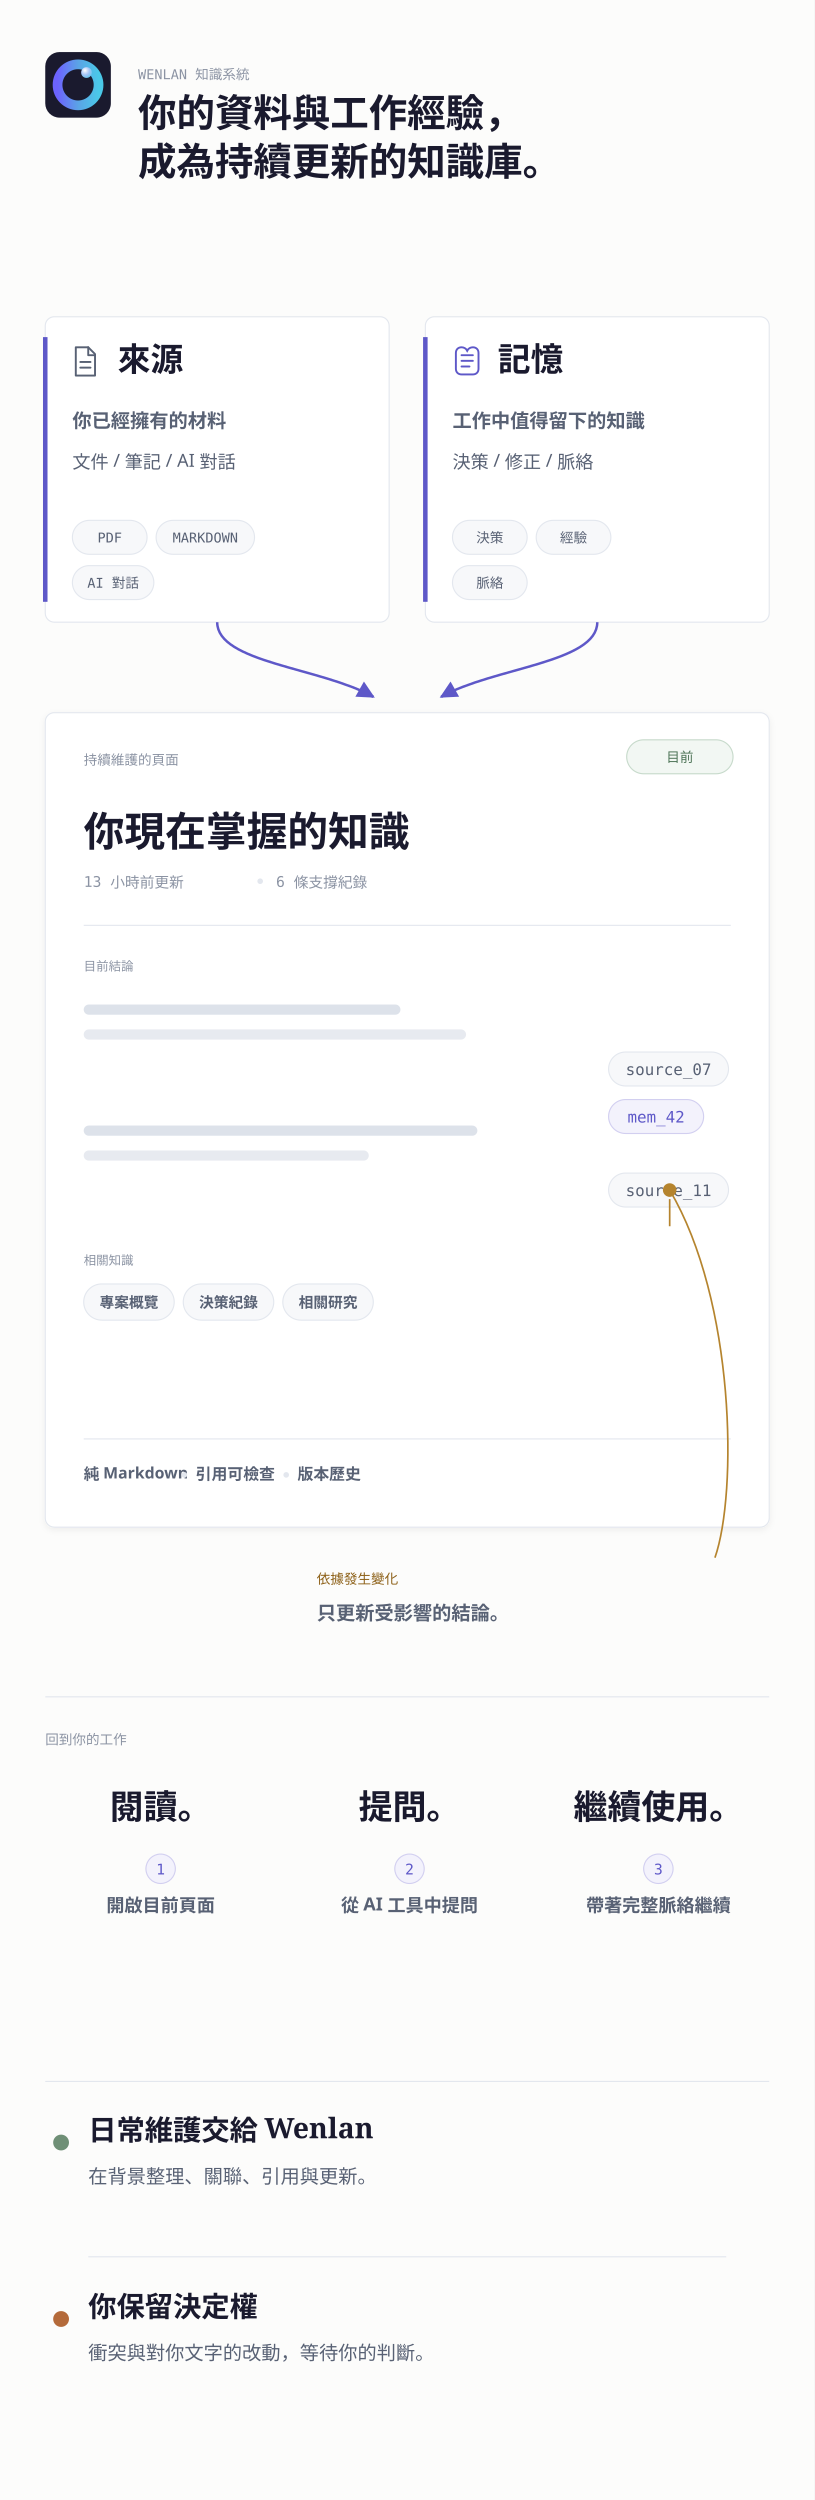
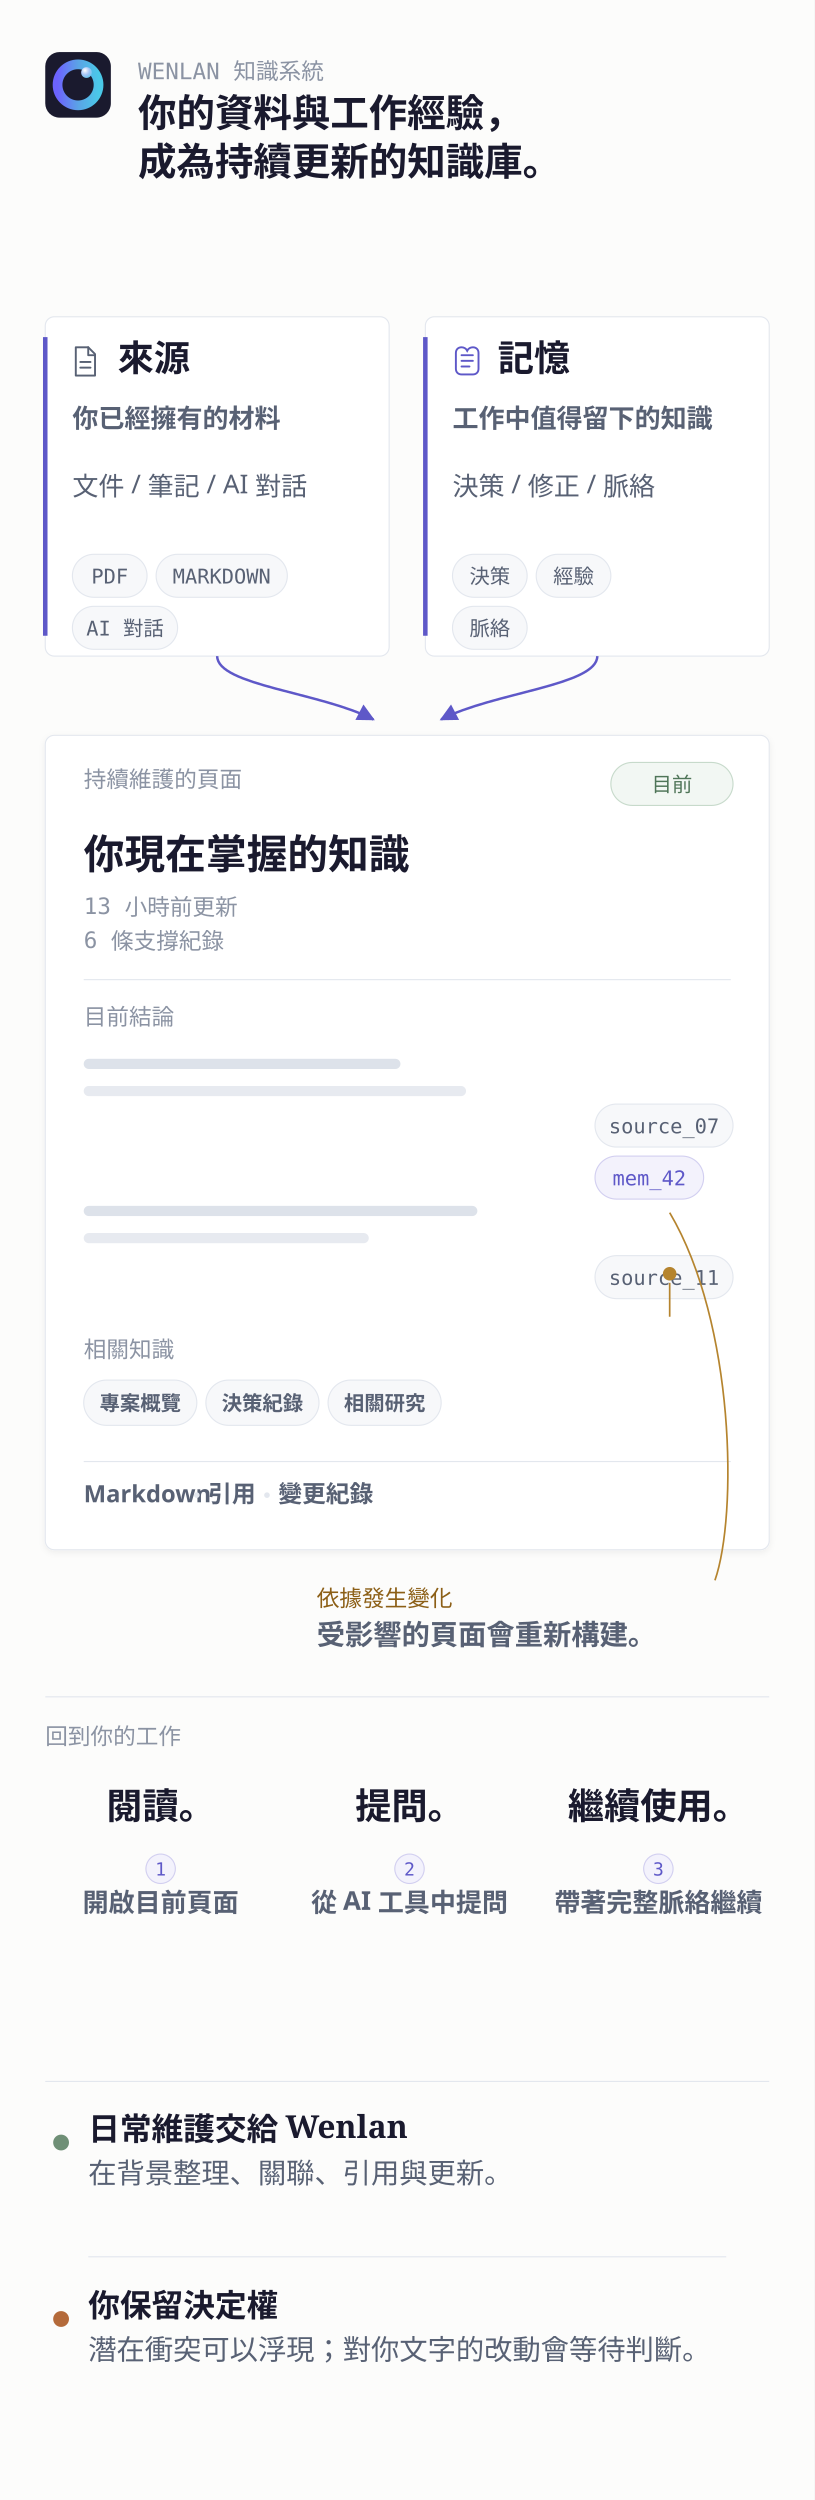
<svg xmlns="http://www.w3.org/2000/svg" width="720" height="2210" viewBox="0 0 720 2210" role="img" aria-labelledby="title desc">
  <style>text { font-kerning: normal; }</style>
  <rect width="720" height="2210" fill="#FCFCFB" />
  <g transform="translate(40 46) scale(0.1132812)">
    <rect width="512" height="512" rx="112" fill="#1A1A2E" />
    <circle cx="256" cy="256" r="160" fill="none" stroke="url(#overview-zh-Hant-mobile-ring)" stroke-width="76" />
    <circle cx="322" cy="160" r="42" fill="url(#overview-zh-Hant-mobile-orb)" />
  </g>
  <g data-fit-region="overview-zh-Hant-mobile-heading" data-fit-x="122" data-fit-y="44" data-fit-width="558" data-fit-height="190" data-check-overlap="false">
-     <text x="122" y="70" font-family="&quot;JetBrains Mono&quot;, &quot;PingFang SC&quot;, &quot;PingFang TC&quot;, ui-monospace, monospace" font-size="12" font-weight="500" fill="#8B93A3" text-anchor="start">WENLAN 知識系統</text>
-     <text x="122" y="112" font-family="&quot;Songti SC&quot;, &quot;Songti TC&quot;, &quot;STSong&quot;, &quot;PingFang SC&quot;, &quot;PingFang TC&quot;, serif" font-size="34" font-weight="600" fill="#1A1A2E" text-anchor="start">你的資料與工作經驗，</text>
-     <text x="122" y="155" font-family="&quot;Songti SC&quot;, &quot;Songti TC&quot;, &quot;STSong&quot;, &quot;PingFang SC&quot;, &quot;PingFang TC&quot;, serif" font-size="34" font-weight="600" fill="#1A1A2E" text-anchor="start">成為持續更新的知識庫。</text>
+     <text x="122" y="70" font-family="&quot;PingFang TC&quot;, &quot;JetBrains Mono&quot;, ui-monospace, monospace" font-size="20" font-weight="500" fill="#8B93A3" text-anchor="start">WENLAN 知識系統</text>
+     <text x="122" y="112" font-family="&quot;Songti TC&quot;, &quot;STSong&quot;, &quot;PingFang TC&quot;, serif" font-size="34" font-weight="600" fill="#1A1A2E" text-anchor="start">你的資料與工作經驗，</text>
+     <text x="122" y="155" font-family="&quot;Songti TC&quot;, &quot;STSong&quot;, &quot;PingFang TC&quot;, serif" font-size="34" font-weight="600" fill="#1A1A2E" text-anchor="start">成為持續更新的知識庫。</text>
  </g>
-   <g data-fit-region="overview-zh-Hant-mobile-sources" data-fit-x="40" data-fit-y="280" data-fit-width="304" data-fit-height="270" data-check-overlap="true">
-     <rect x="40" y="280" width="304" height="270" rx="8" fill="#FFFFFF" stroke="#E3E7EE" />
-     <line x1="40" y1="298" x2="40" y2="532" stroke="#5E58C8" stroke-width="4" />
+   <g data-fit-region="overview-zh-Hant-mobile-sources" data-fit-x="40" data-fit-y="280" data-fit-width="304" data-fit-height="300" data-check-overlap="true">
+     <rect x="40" y="280" width="304" height="300" rx="8" fill="#FFFFFF" stroke="#E3E7EE" />
+     <line x1="40" y1="298" x2="40" y2="562" stroke="#5E58C8" stroke-width="4" />
    <g fill="none" stroke="#586174" stroke-width="1.7" stroke-linecap="round" stroke-linejoin="round">
      <path d="M67 307h11l6 6v19H67z" />
      <path d="M78 307v7h6" />
      <path d="M71 320h9M71 325h9" />
    </g>
-     <text x="104" y="328" font-family="&quot;Songti SC&quot;, &quot;Songti TC&quot;, &quot;STSong&quot;, &quot;PingFang SC&quot;, &quot;PingFang TC&quot;, serif" font-size="29" font-weight="600" fill="#1A1A2E" text-anchor="start">來源</text>
-     <text x="64" y="378" font-family="&quot;PingFang SC&quot;, &quot;PingFang TC&quot;, &quot;Hiragino Sans GB&quot;, sans-serif" font-size="17" font-weight="600" fill="#586174" text-anchor="start">你已經擁有的材料</text>
-     <text x="64" y="414" font-family="&quot;PingFang SC&quot;, &quot;PingFang TC&quot;, &quot;Hiragino Sans GB&quot;, sans-serif" font-size="16" font-weight="400" fill="#586174" text-anchor="start">文件 / 筆記 / AI 對話</text>
+     <text x="104" y="328" font-family="&quot;Songti TC&quot;, &quot;STSong&quot;, &quot;PingFang TC&quot;, serif" font-size="32" font-weight="600" fill="#1A1A2E" text-anchor="start">來源</text>
+     <text x="64" y="378" font-family="&quot;PingFang TC&quot;, &quot;Hiragino Sans CNS&quot;, sans-serif" font-size="23" font-weight="600" fill="#586174" text-anchor="start">你已經擁有的材料</text>
+     <text x="64" y="438" font-family="&quot;PingFang TC&quot;, &quot;Hiragino Sans CNS&quot;, sans-serif" font-size="23" font-weight="400" fill="#586174" text-anchor="start">文件 / 筆記 / AI 對話</text>
    <g>
-       <rect x="64" y="460" width="66" height="30" rx="15" fill="#F7F8FA" stroke="#E3E7EE" />
-       <text x="97" y="479.56" font-family="&quot;JetBrains Mono&quot;, &quot;PingFang SC&quot;, &quot;PingFang TC&quot;, ui-monospace, monospace" font-size="12" font-weight="500" fill="#586174" text-anchor="middle">PDF</text>
+       <rect x="64" y="490" width="66" height="38" rx="19" fill="#F7F8FA" stroke="#E3E7EE" />
+       <text x="97" y="515.84" font-family="&quot;PingFang TC&quot;, &quot;JetBrains Mono&quot;, ui-monospace, monospace" font-size="18" font-weight="500" fill="#586174" text-anchor="middle">PDF</text>
    </g>
    <g>
-       <rect x="138" y="460" width="87" height="30" rx="15" fill="#F7F8FA" stroke="#E3E7EE" />
-       <text x="181.5" y="479.56" font-family="&quot;JetBrains Mono&quot;, &quot;PingFang SC&quot;, &quot;PingFang TC&quot;, ui-monospace, monospace" font-size="12" font-weight="500" fill="#586174" text-anchor="middle">MARKDOWN</text>
+       <rect x="138" y="490" width="116" height="38" rx="19" fill="#F7F8FA" stroke="#E3E7EE" />
+       <text x="196" y="515.84" font-family="&quot;PingFang TC&quot;, &quot;JetBrains Mono&quot;, ui-monospace, monospace" font-size="18" font-weight="500" fill="#586174" text-anchor="middle">MARKDOWN</text>
    </g>
    <g>
-       <rect x="64" y="500" width="72" height="30" rx="15" fill="#F7F8FA" stroke="#E3E7EE" />
-       <text x="100" y="519.56" font-family="&quot;JetBrains Mono&quot;, &quot;PingFang SC&quot;, &quot;PingFang TC&quot;, ui-monospace, monospace" font-size="12" font-weight="500" fill="#586174" text-anchor="middle">AI 對話</text>
+       <rect x="64" y="536" width="93" height="38" rx="19" fill="#F7F8FA" stroke="#E3E7EE" />
+       <text x="110.5" y="561.84" font-family="&quot;PingFang TC&quot;, &quot;JetBrains Mono&quot;, ui-monospace, monospace" font-size="18" font-weight="500" fill="#586174" text-anchor="middle">AI 對話</text>
    </g>
  </g>
-   <g data-fit-region="overview-zh-Hant-mobile-memories" data-fit-x="376" data-fit-y="280" data-fit-width="304" data-fit-height="270" data-check-overlap="true">
-     <rect x="376" y="280" width="304" height="270" rx="8" fill="#FFFFFF" stroke="#E3E7EE" />
-     <line x1="376" y1="298" x2="376" y2="532" stroke="#5E58C8" stroke-width="4" />
+   <g data-fit-region="overview-zh-Hant-mobile-memories" data-fit-x="376" data-fit-y="280" data-fit-width="304" data-fit-height="300" data-check-overlap="true">
+     <rect x="376" y="280" width="304" height="300" rx="8" fill="#FFFFFF" stroke="#E3E7EE" />
+     <line x1="376" y1="298" x2="376" y2="562" stroke="#5E58C8" stroke-width="4" />
    <g fill="none" stroke="#5E58C8" stroke-width="1.7" stroke-linecap="round">
      <path d="M403 312c0-3 2-5 5-5 2 0 4 1 5 3 1-2 3-3 5-3 3 0 5 2 5 5v14c0 3-2 5-5 5H408c-3 0-5-2-5-5z" />
      <path d="M408 314h10M408 319h10M408 324h7" />
    </g>
-     <text x="440" y="328" font-family="&quot;Songti SC&quot;, &quot;Songti TC&quot;, &quot;STSong&quot;, &quot;PingFang SC&quot;, &quot;PingFang TC&quot;, serif" font-size="29" font-weight="600" fill="#1A1A2E" text-anchor="start">記憶</text>
-     <text x="400" y="378" font-family="&quot;PingFang SC&quot;, &quot;PingFang TC&quot;, &quot;Hiragino Sans GB&quot;, sans-serif" font-size="17" font-weight="600" fill="#586174" text-anchor="start">工作中值得留下的知識</text>
-     <text x="400" y="414" font-family="&quot;PingFang SC&quot;, &quot;PingFang TC&quot;, &quot;Hiragino Sans GB&quot;, sans-serif" font-size="16" font-weight="400" fill="#586174" text-anchor="start">決策 / 修正 / 脈絡</text>
+     <text x="440" y="328" font-family="&quot;Songti TC&quot;, &quot;STSong&quot;, &quot;PingFang TC&quot;, serif" font-size="32" font-weight="600" fill="#1A1A2E" text-anchor="start">記憶</text>
+     <text x="400" y="378" font-family="&quot;PingFang TC&quot;, &quot;Hiragino Sans CNS&quot;, sans-serif" font-size="23" font-weight="600" fill="#586174" text-anchor="start">工作中值得留下的知識</text>
+     <text x="400" y="438" font-family="&quot;PingFang TC&quot;, &quot;Hiragino Sans CNS&quot;, sans-serif" font-size="23" font-weight="400" fill="#586174" text-anchor="start">決策 / 修正 / 脈絡</text>
    <g>
-       <rect x="400" y="460" width="66" height="30" rx="15" fill="#F7F8FA" stroke="#E3E7EE" />
-       <text x="433" y="479.56" font-family="&quot;JetBrains Mono&quot;, &quot;PingFang SC&quot;, &quot;PingFang TC&quot;, ui-monospace, monospace" font-size="12" font-weight="500" fill="#586174" text-anchor="middle">決策</text>
+       <rect x="400" y="490" width="66" height="38" rx="19" fill="#F7F8FA" stroke="#E3E7EE" />
+       <text x="433" y="515.84" font-family="&quot;PingFang TC&quot;, &quot;JetBrains Mono&quot;, ui-monospace, monospace" font-size="18" font-weight="500" fill="#586174" text-anchor="middle">決策</text>
    </g>
    <g>
-       <rect x="474" y="460" width="66" height="30" rx="15" fill="#F7F8FA" stroke="#E3E7EE" />
-       <text x="507" y="479.56" font-family="&quot;JetBrains Mono&quot;, &quot;PingFang SC&quot;, &quot;PingFang TC&quot;, ui-monospace, monospace" font-size="12" font-weight="500" fill="#586174" text-anchor="middle">經驗</text>
+       <rect x="474" y="490" width="66" height="38" rx="19" fill="#F7F8FA" stroke="#E3E7EE" />
+       <text x="507" y="515.84" font-family="&quot;PingFang TC&quot;, &quot;JetBrains Mono&quot;, ui-monospace, monospace" font-size="18" font-weight="500" fill="#586174" text-anchor="middle">經驗</text>
    </g>
    <g>
-       <rect x="400" y="500" width="66" height="30" rx="15" fill="#F7F8FA" stroke="#E3E7EE" />
-       <text x="433" y="519.56" font-family="&quot;JetBrains Mono&quot;, &quot;PingFang SC&quot;, &quot;PingFang TC&quot;, ui-monospace, monospace" font-size="12" font-weight="500" fill="#586174" text-anchor="middle">脈絡</text>
+       <rect x="400" y="536" width="66" height="38" rx="19" fill="#F7F8FA" stroke="#E3E7EE" />
+       <text x="433" y="561.84" font-family="&quot;PingFang TC&quot;, &quot;JetBrains Mono&quot;, ui-monospace, monospace" font-size="18" font-weight="500" fill="#586174" text-anchor="middle">脈絡</text>
    </g>
  </g>
-   <path d="M192 550 C192 586 284 590 330 616" fill="none" stroke="#5E58C8" stroke-width="2.2" marker-end="url(#overview-zh-Hant-mobile-arrow)" />
-   <path d="M528 550 C528 586 436 590 390 616" fill="none" stroke="#5E58C8" stroke-width="2.2" marker-end="url(#overview-zh-Hant-mobile-arrow)" />
-   <g data-fit-region="overview-zh-Hant-mobile-page" data-fit-x="40" data-fit-y="630" data-fit-width="640" data-fit-height="720" data-check-overlap="false">
+   <path d="M192 580 C192 606 284 612 330 636" fill="none" stroke="#5E58C8" stroke-width="2.2" marker-end="url(#overview-zh-Hant-mobile-arrow)" />
+   <path d="M528 580 C528 606 436 612 390 636" fill="none" stroke="#5E58C8" stroke-width="2.2" marker-end="url(#overview-zh-Hant-mobile-arrow)" />
+   <g data-fit-region="overview-zh-Hant-mobile-page" data-fit-x="40" data-fit-y="650" data-fit-width="640" data-fit-height="720" data-check-overlap="false">
    <g filter="url(#overview-zh-Hant-mobile-page-shadow)">
-       <rect x="40" y="630" width="640" height="720" rx="8" fill="#FFFFFF" stroke="#E3E7EE" />
+       <rect x="40" y="650" width="640" height="720" rx="8" fill="#FFFFFF" stroke="#E3E7EE" />
    </g>
-     <text x="74" y="676" font-family="&quot;JetBrains Mono&quot;, &quot;PingFang SC&quot;, &quot;PingFang TC&quot;, ui-monospace, monospace" font-size="12" font-weight="500" fill="#8B93A3" text-anchor="start">持續維護的頁面</text>
+     <text x="74" y="696" font-family="&quot;PingFang TC&quot;, &quot;JetBrains Mono&quot;, ui-monospace, monospace" font-size="20" font-weight="500" fill="#8B93A3" text-anchor="start">持續維護的頁面</text>
    <g>
-       <rect x="554" y="654" width="94" height="30" rx="15" fill="#F2F7F3" stroke="#C7DACB" />
-       <text x="601" y="673.56" font-family="&quot;JetBrains Mono&quot;, &quot;PingFang SC&quot;, &quot;PingFang TC&quot;, ui-monospace, monospace" font-size="12" font-weight="500" fill="#4F7558" text-anchor="middle">目前</text>
+       <rect x="540" y="674" width="108" height="38" rx="19" fill="#F2F7F3" stroke="#C7DACB" />
+       <text x="594" y="699.84" font-family="&quot;PingFang TC&quot;, &quot;JetBrains Mono&quot;, ui-monospace, monospace" font-size="18" font-weight="500" fill="#4F7558" text-anchor="middle">目前</text>
    </g>
-     <text x="74" y="748" font-family="&quot;Songti SC&quot;, &quot;Songti TC&quot;, &quot;STSong&quot;, &quot;PingFang SC&quot;, &quot;PingFang TC&quot;, serif" font-size="36" font-weight="600" fill="#1A1A2E" text-anchor="start">你現在掌握的知識</text>
-     <text x="74" y="784" font-family="&quot;JetBrains Mono&quot;, &quot;PingFang SC&quot;, &quot;PingFang TC&quot;, ui-monospace, monospace" font-size="13" font-weight="500" fill="#8B93A3" text-anchor="start">13 小時前更新</text>
-     <circle cx="230" cy="779" r="2.5" fill="#E3E7EE" />
-     <text x="244" y="784" font-family="&quot;JetBrains Mono&quot;, &quot;PingFang SC&quot;, &quot;PingFang TC&quot;, ui-monospace, monospace" font-size="13" font-weight="500" fill="#8B93A3" text-anchor="start">6 條支撐紀錄</text>
-     <line x1="74" y1="818" x2="646" y2="818" stroke="#E3E7EE" />
-     <text x="74" y="858" font-family="&quot;JetBrains Mono&quot;, &quot;PingFang SC&quot;, &quot;PingFang TC&quot;, ui-monospace, monospace" font-size="11" font-weight="500" fill="#8B93A3" text-anchor="start">目前結論</text>
-     <rect x="74" y="888" width="280" height="9" rx="4.5" fill="#DDE2EA" />
-     <rect x="74" y="910" width="338" height="9" rx="4.5" fill="#E7EAF0" />
+     <text x="74" y="768" font-family="&quot;Songti TC&quot;, &quot;STSong&quot;, &quot;PingFang TC&quot;, serif" font-size="36" font-weight="600" fill="#1A1A2E" text-anchor="start">你現在掌握的知識</text>
+     <text x="74" y="808" font-family="&quot;PingFang TC&quot;, &quot;JetBrains Mono&quot;, ui-monospace, monospace" font-size="20" font-weight="500" fill="#8B93A3" text-anchor="start">13 小時前更新</text>
+     <text x="74" y="838" font-family="&quot;PingFang TC&quot;, &quot;JetBrains Mono&quot;, ui-monospace, monospace" font-size="20" font-weight="500" fill="#8B93A3" text-anchor="start">6 條支撐紀錄</text>
+     <line x1="74" y1="866" x2="646" y2="866" stroke="#E3E7EE" />
+     <text x="74" y="906" font-family="&quot;PingFang TC&quot;, &quot;JetBrains Mono&quot;, ui-monospace, monospace" font-size="20" font-weight="500" fill="#8B93A3" text-anchor="start">目前結論</text>
+     <rect x="74" y="936" width="280" height="9" rx="4.5" fill="#DDE2EA" />
+     <rect x="74" y="960" width="338" height="9" rx="4.5" fill="#E7EAF0" />
    <g>
-       <rect x="538" y="930" width="106" height="30" rx="15" fill="#F7F8FA" stroke="#E3E7EE" />
-       <text x="591" y="950.32" font-family="&quot;JetBrains Mono&quot;, &quot;PingFang SC&quot;, &quot;PingFang TC&quot;, ui-monospace, monospace" font-size="14" font-weight="500" fill="#586174" text-anchor="middle">source_07</text>
+       <rect x="526" y="976" width="122" height="38" rx="19" fill="#F7F8FA" stroke="#E3E7EE" />
+       <text x="587" y="1001.84" font-family="&quot;PingFang TC&quot;, &quot;JetBrains Mono&quot;, ui-monospace, monospace" font-size="18" font-weight="500" fill="#586174" text-anchor="middle">source_07</text>
    </g>
    <g>
-       <rect x="538" y="972" width="84" height="30" rx="15" fill="#F3F2FC" stroke="#D2CFF0" />
-       <text x="580" y="992.32" font-family="&quot;JetBrains Mono&quot;, &quot;PingFang SC&quot;, &quot;PingFang TC&quot;, ui-monospace, monospace" font-size="14" font-weight="500" fill="#5E58C8" text-anchor="middle">mem_42</text>
+       <rect x="526" y="1022" width="96" height="38" rx="19" fill="#F3F2FC" stroke="#D2CFF0" />
+       <text x="574" y="1047.84" font-family="&quot;PingFang TC&quot;, &quot;JetBrains Mono&quot;, ui-monospace, monospace" font-size="18" font-weight="500" fill="#5E58C8" text-anchor="middle">mem_42</text>
    </g>
-     <rect x="74" y="995" width="348" height="9" rx="4.5" fill="#DDE2EA" />
-     <rect x="74" y="1017" width="252" height="9" rx="4.5" fill="#E7EAF0" />
+     <rect x="74" y="1066" width="348" height="9" rx="4.5" fill="#DDE2EA" />
+     <rect x="74" y="1090" width="252" height="9" rx="4.5" fill="#E7EAF0" />
    <g>
-       <rect x="538" y="1037" width="106" height="30" rx="15" fill="#F7F8FA" stroke="#E3E7EE" />
-       <text x="591" y="1057.32" font-family="&quot;JetBrains Mono&quot;, &quot;PingFang SC&quot;, &quot;PingFang TC&quot;, ui-monospace, monospace" font-size="14" font-weight="500" fill="#586174" text-anchor="middle">source_11</text>
+       <rect x="526" y="1110" width="122" height="38" rx="19" fill="#F7F8FA" stroke="#E3E7EE" />
+       <text x="587" y="1135.84" font-family="&quot;PingFang TC&quot;, &quot;JetBrains Mono&quot;, ui-monospace, monospace" font-size="18" font-weight="500" fill="#586174" text-anchor="middle">source_11</text>
    </g>
-     <circle cx="592" cy="1052" r="6" fill="#B5842E" />
-     <line x1="592" y1="1060" x2="592" y2="1084" stroke="#B5842E" stroke-width="1.5" />
-     <text x="74" y="1118" font-family="&quot;JetBrains Mono&quot;, &quot;PingFang SC&quot;, &quot;PingFang TC&quot;, ui-monospace, monospace" font-size="11" font-weight="500" fill="#8B93A3" text-anchor="start">相關知識</text>
+     <circle cx="592" cy="1126" r="6" fill="#B5842E" />
+     <line x1="592" y1="1134" x2="592" y2="1164" stroke="#B5842E" stroke-width="1.5" />
+     <text x="74" y="1200" font-family="&quot;PingFang TC&quot;, &quot;JetBrains Mono&quot;, ui-monospace, monospace" font-size="20" font-weight="500" fill="#8B93A3" text-anchor="start">相關知識</text>
    <g>
-       <rect x="74" y="1135" width="80" height="32" rx="16" fill="#F7F8FA" stroke="#E3E7EE" />
-       <text x="114" y="1155.94" font-family="&quot;PingFang SC&quot;, &quot;PingFang TC&quot;, &quot;Hiragino Sans GB&quot;, sans-serif" font-size="13" font-weight="600" fill="#586174" text-anchor="middle">專案概覽</text>
+       <rect x="74" y="1220" width="100" height="40" rx="20" fill="#F7F8FA" stroke="#E3E7EE" />
+       <text x="124" y="1246.84" font-family="&quot;PingFang TC&quot;, &quot;Hiragino Sans CNS&quot;, sans-serif" font-size="18" font-weight="600" fill="#586174" text-anchor="middle">專案概覽</text>
    </g>
    <g>
-       <rect x="162" y="1135" width="80" height="32" rx="16" fill="#F7F8FA" stroke="#E3E7EE" />
-       <text x="202" y="1155.94" font-family="&quot;PingFang SC&quot;, &quot;PingFang TC&quot;, &quot;Hiragino Sans GB&quot;, sans-serif" font-size="13" font-weight="600" fill="#586174" text-anchor="middle">決策紀錄</text>
+       <rect x="182" y="1220" width="100" height="40" rx="20" fill="#F7F8FA" stroke="#E3E7EE" />
+       <text x="232" y="1246.84" font-family="&quot;PingFang TC&quot;, &quot;Hiragino Sans CNS&quot;, sans-serif" font-size="18" font-weight="600" fill="#586174" text-anchor="middle">決策紀錄</text>
    </g>
    <g>
-       <rect x="250" y="1135" width="80" height="32" rx="16" fill="#F7F8FA" stroke="#E3E7EE" />
-       <text x="290" y="1155.94" font-family="&quot;PingFang SC&quot;, &quot;PingFang TC&quot;, &quot;Hiragino Sans GB&quot;, sans-serif" font-size="13" font-weight="600" fill="#586174" text-anchor="middle">相關研究</text>
+       <rect x="290" y="1220" width="100" height="40" rx="20" fill="#F7F8FA" stroke="#E3E7EE" />
+       <text x="340" y="1246.84" font-family="&quot;PingFang TC&quot;, &quot;Hiragino Sans CNS&quot;, sans-serif" font-size="18" font-weight="600" fill="#586174" text-anchor="middle">相關研究</text>
    </g>
-     <line x1="74" y1="1272" x2="646" y2="1272" stroke="#E3E7EE" />
-     <text x="74" y="1308" font-family="&quot;PingFang SC&quot;, &quot;PingFang TC&quot;, &quot;Hiragino Sans GB&quot;, sans-serif" font-size="14" font-weight="600" fill="#586174" text-anchor="start">純 Markdown</text>
-     <circle cx="163" cy="1303.8" r="2.5" fill="#E3E7EE" />
-     <text x="173" y="1308" font-family="&quot;PingFang SC&quot;, &quot;PingFang TC&quot;, &quot;Hiragino Sans GB&quot;, sans-serif" font-size="14" font-weight="600" fill="#586174" text-anchor="start">引用可檢查</text>
-     <circle cx="253" cy="1303.8" r="2.5" fill="#E3E7EE" />
-     <text x="263" y="1308" font-family="&quot;PingFang SC&quot;, &quot;PingFang TC&quot;, &quot;Hiragino Sans GB&quot;, sans-serif" font-size="14" font-weight="600" fill="#586174" text-anchor="start">版本歷史</text>
+     <line x1="74" y1="1292" x2="646" y2="1292" stroke="#E3E7EE" />
+     <text x="74" y="1328" font-family="&quot;PingFang TC&quot;, &quot;Hiragino Sans CNS&quot;, sans-serif" font-size="21" font-weight="600" fill="#586174" text-anchor="start">Markdown</text>
+     <circle cx="174" cy="1321.7" r="2.5" fill="#E3E7EE" />
+     <text x="184" y="1328" font-family="&quot;PingFang TC&quot;, &quot;Hiragino Sans CNS&quot;, sans-serif" font-size="21" font-weight="600" fill="#586174" text-anchor="start">引用</text>
+     <circle cx="236" cy="1321.7" r="2.5" fill="#E3E7EE" />
+     <text x="246" y="1328" font-family="&quot;PingFang TC&quot;, &quot;Hiragino Sans CNS&quot;, sans-serif" font-size="21" font-weight="600" fill="#586174" text-anchor="start">變更紀錄</text>
  </g>
-   <g data-fit-region="overview-zh-Hant-mobile-changed-support" data-fit-x="254" data-fit-y="1375" data-fit-width="426" data-fit-height="72" data-check-overlap="true">
-     <path d="M592 1052 C650 1150 652 1320 632 1377" fill="none" stroke="#B5842E" stroke-width="1.5" />
-     <text x="280" y="1400" font-family="&quot;JetBrains Mono&quot;, &quot;PingFang SC&quot;, &quot;PingFang TC&quot;, ui-monospace, monospace" font-size="12" font-weight="500" fill="#8C5F16" text-anchor="start">依據發生變化</text>
-     <text x="280" y="1432" font-family="&quot;PingFang SC&quot;, &quot;PingFang TC&quot;, &quot;Hiragino Sans GB&quot;, sans-serif" font-size="17" font-weight="600" fill="#586174" text-anchor="start">只更新受影響的結論。</text>
+   <g data-fit-region="overview-zh-Hant-mobile-changed-support" data-fit-x="254" data-fit-y="1395" data-fit-width="426" data-fit-height="72" data-check-overlap="true">
+     <path d="M592 1072 C650 1170 652 1340 632 1397" fill="none" stroke="#B5842E" stroke-width="1.5" />
+     <text x="280" y="1420" font-family="&quot;PingFang TC&quot;, &quot;JetBrains Mono&quot;, ui-monospace, monospace" font-size="20" font-weight="500" fill="#8C5F16" text-anchor="start">依據發生變化</text>
+     <text x="280" y="1454" font-family="&quot;PingFang TC&quot;, &quot;Hiragino Sans CNS&quot;, sans-serif" font-size="25" font-weight="600" fill="#586174" text-anchor="start">受影響的頁面會重新構建。</text>
  </g>
  <g data-fit-region="overview-zh-Hant-mobile-back-to-work" data-fit-x="40" data-fit-y="1500" data-fit-width="640" data-fit-height="270" data-check-overlap="true">
    <line x1="40" y1="1500" x2="680" y2="1500" stroke="#E3E7EE" />
-     <text x="40" y="1542" font-family="&quot;JetBrains Mono&quot;, &quot;PingFang SC&quot;, &quot;PingFang TC&quot;, ui-monospace, monospace" font-size="12" font-weight="500" fill="#8B93A3" text-anchor="start">回到你的工作</text>
-     <text x="142" y="1608" font-family="&quot;Songti SC&quot;, &quot;Songti TC&quot;, &quot;STSong&quot;, &quot;PingFang SC&quot;, &quot;PingFang TC&quot;, serif" font-size="30" font-weight="600" fill="#1A1A2E" text-anchor="middle">閱讀。</text>
+     <text x="40" y="1542" font-family="&quot;PingFang TC&quot;, &quot;JetBrains Mono&quot;, ui-monospace, monospace" font-size="20" font-weight="500" fill="#8B93A3" text-anchor="start">回到你的工作</text>
+     <text x="142" y="1608" font-family="&quot;Songti TC&quot;, &quot;STSong&quot;, &quot;PingFang TC&quot;, serif" font-size="32" font-weight="600" fill="#1A1A2E" text-anchor="middle">閱讀。</text>
    <circle cx="142" cy="1652" r="13" fill="#F3F2FC" stroke="#D2CFF0" />
-     <text x="142" y="1657" font-family="&quot;JetBrains Mono&quot;, &quot;PingFang SC&quot;, &quot;PingFang TC&quot;, ui-monospace, monospace" font-size="13" font-weight="500" fill="#5E58C8" text-anchor="middle">1</text>
-     <text x="142" y="1690" font-family="&quot;PingFang SC&quot;, &quot;PingFang TC&quot;, &quot;Hiragino Sans GB&quot;, sans-serif" font-size="16" font-weight="600" fill="#586174" text-anchor="middle">開啟目前頁面</text>
-     <text x="362" y="1608" font-family="&quot;Songti SC&quot;, &quot;Songti TC&quot;, &quot;STSong&quot;, &quot;PingFang SC&quot;, &quot;PingFang TC&quot;, serif" font-size="30" font-weight="600" fill="#1A1A2E" text-anchor="middle">提問。</text>
+     <text x="142" y="1658" font-family="&quot;PingFang TC&quot;, &quot;JetBrains Mono&quot;, ui-monospace, monospace" font-size="16" font-weight="500" fill="#5E58C8" text-anchor="middle">1</text>
+     <text x="142" y="1690" font-family="&quot;PingFang TC&quot;, &quot;Hiragino Sans CNS&quot;, sans-serif" font-size="23" font-weight="600" fill="#586174" text-anchor="middle">開啟目前頁面</text>
+     <text x="362" y="1608" font-family="&quot;Songti TC&quot;, &quot;STSong&quot;, &quot;PingFang TC&quot;, serif" font-size="32" font-weight="600" fill="#1A1A2E" text-anchor="middle">提問。</text>
    <circle cx="362" cy="1652" r="13" fill="#F3F2FC" stroke="#D2CFF0" />
-     <text x="362" y="1657" font-family="&quot;JetBrains Mono&quot;, &quot;PingFang SC&quot;, &quot;PingFang TC&quot;, ui-monospace, monospace" font-size="13" font-weight="500" fill="#5E58C8" text-anchor="middle">2</text>
-     <text x="362" y="1690" font-family="&quot;PingFang SC&quot;, &quot;PingFang TC&quot;, &quot;Hiragino Sans GB&quot;, sans-serif" font-size="16" font-weight="600" fill="#586174" text-anchor="middle">從 AI 工具中提問</text>
-     <text x="582" y="1608" font-family="&quot;Songti SC&quot;, &quot;Songti TC&quot;, &quot;STSong&quot;, &quot;PingFang SC&quot;, &quot;PingFang TC&quot;, serif" font-size="30" font-weight="600" fill="#1A1A2E" text-anchor="middle">繼續使用。</text>
+     <text x="362" y="1658" font-family="&quot;PingFang TC&quot;, &quot;JetBrains Mono&quot;, ui-monospace, monospace" font-size="16" font-weight="500" fill="#5E58C8" text-anchor="middle">2</text>
+     <text x="362" y="1690" font-family="&quot;PingFang TC&quot;, &quot;Hiragino Sans CNS&quot;, sans-serif" font-size="23" font-weight="600" fill="#586174" text-anchor="middle">從 AI 工具中提問</text>
+     <text x="582" y="1608" font-family="&quot;Songti TC&quot;, &quot;STSong&quot;, &quot;PingFang TC&quot;, serif" font-size="32" font-weight="600" fill="#1A1A2E" text-anchor="middle">繼續使用。</text>
    <circle cx="582" cy="1652" r="13" fill="#F3F2FC" stroke="#D2CFF0" />
-     <text x="582" y="1657" font-family="&quot;JetBrains Mono&quot;, &quot;PingFang SC&quot;, &quot;PingFang TC&quot;, ui-monospace, monospace" font-size="13" font-weight="500" fill="#5E58C8" text-anchor="middle">3</text>
-     <text x="582" y="1690" font-family="&quot;PingFang SC&quot;, &quot;PingFang TC&quot;, &quot;Hiragino Sans GB&quot;, sans-serif" font-size="16" font-weight="600" fill="#586174" text-anchor="middle">帶著完整脈絡繼續</text>
+     <text x="582" y="1658" font-family="&quot;PingFang TC&quot;, &quot;JetBrains Mono&quot;, ui-monospace, monospace" font-size="16" font-weight="500" fill="#5E58C8" text-anchor="middle">3</text>
+     <text x="582" y="1690" font-family="&quot;PingFang TC&quot;, &quot;Hiragino Sans CNS&quot;, sans-serif" font-size="23" font-weight="600" fill="#586174" text-anchor="middle">帶著完整脈絡繼續</text>
  </g>
  <g data-fit-region="overview-zh-Hant-mobile-authority" data-fit-x="40" data-fit-y="1840" data-fit-width="640" data-fit-height="300" data-check-overlap="true">
    <line x1="40" y1="1840" x2="680" y2="1840" stroke="#E3E7EE" />
    <circle cx="54" cy="1894" r="7" fill="#6F8F76" />
-     <text x="78" y="1892" font-family="&quot;Songti SC&quot;, &quot;Songti TC&quot;, &quot;STSong&quot;, &quot;PingFang SC&quot;, &quot;PingFang TC&quot;, serif" font-size="25" font-weight="600" fill="#1A1A2E" text-anchor="start">日常維護交給 Wenlan</text>
-     <text x="78" y="1930" font-family="&quot;PingFang SC&quot;, &quot;PingFang TC&quot;, &quot;Hiragino Sans GB&quot;, sans-serif" font-size="17" font-weight="400" fill="#586174" text-anchor="start">在背景整理、關聯、引用與更新。</text>
+     <text x="78" y="1892" font-family="&quot;Songti TC&quot;, &quot;STSong&quot;, &quot;PingFang TC&quot;, serif" font-size="28" font-weight="600" fill="#1A1A2E" text-anchor="start">日常維護交給 Wenlan</text>
+     <text x="78" y="1930" font-family="&quot;PingFang TC&quot;, &quot;Hiragino Sans CNS&quot;, sans-serif" font-size="25" font-weight="400" fill="#586174" text-anchor="start">在背景整理、關聯、引用與更新。</text>
    <line x1="78" y1="1995" x2="642" y2="1995" stroke="#E3E7EE" />
    <circle cx="54" cy="2050" r="7" fill="#B46A3A" />
-     <text x="78" y="2048" font-family="&quot;Songti SC&quot;, &quot;Songti TC&quot;, &quot;STSong&quot;, &quot;PingFang SC&quot;, &quot;PingFang TC&quot;, serif" font-size="25" font-weight="600" fill="#1A1A2E" text-anchor="start">你保留決定權</text>
-     <text x="78" y="2086" font-family="&quot;PingFang SC&quot;, &quot;PingFang TC&quot;, &quot;Hiragino Sans GB&quot;, sans-serif" font-size="17" font-weight="400" fill="#586174" text-anchor="start">衝突與對你文字的改動，等待你的判斷。</text>
+     <text x="78" y="2048" font-family="&quot;Songti TC&quot;, &quot;STSong&quot;, &quot;PingFang TC&quot;, serif" font-size="28" font-weight="600" fill="#1A1A2E" text-anchor="start">你保留決定權</text>
+     <text x="78" y="2086" font-family="&quot;PingFang TC&quot;, &quot;Hiragino Sans CNS&quot;, sans-serif" font-size="25" font-weight="400" fill="#586174" text-anchor="start">潛在衝突可以浮現；對你文字的改動會等待判斷。</text>
  </g>
  <defs>
    <linearGradient id="overview-zh-Hant-mobile-ring" x1="96" y1="256" x2="416" y2="256" gradientUnits="userSpaceOnUse">
      <stop stop-color="#6C63FF" />
      <stop offset="0.5" stop-color="#5BA3E6" />
      <stop offset="1" stop-color="#4AC8E8" />
    </linearGradient>
    <radialGradient id="overview-zh-Hant-mobile-orb" cx="0" cy="0" r="1" gradientUnits="userSpaceOnUse" gradientTransform="translate(310 144) rotate(52.125) scale(76.0263)">
      <stop stop-color="#FFFFFF" />
      <stop offset="0.45" stop-color="#A5C4F7" />
      <stop offset="1" stop-color="#4AC8E8" />
    </radialGradient>
    <marker id="overview-zh-Hant-mobile-arrow" viewBox="0 0 10 10" refX="9" refY="5" markerWidth="7" markerHeight="7" orient="auto-start-reverse">
      <path d="M0 0L10 5L0 10Z" fill="#5E58C8" />
    </marker>
    <filter id="overview-zh-Hant-mobile-page-shadow" x="-20%" y="-20%" width="140%" height="150%">
      <feDropShadow dx="0" dy="14" stdDeviation="18" flood-color="#1A1A2E" flood-opacity="0.10" />
      <feDropShadow dx="0" dy="2" stdDeviation="3" flood-color="#1A1A2E" flood-opacity="0.06" />
    </filter>
  </defs>
</svg>
